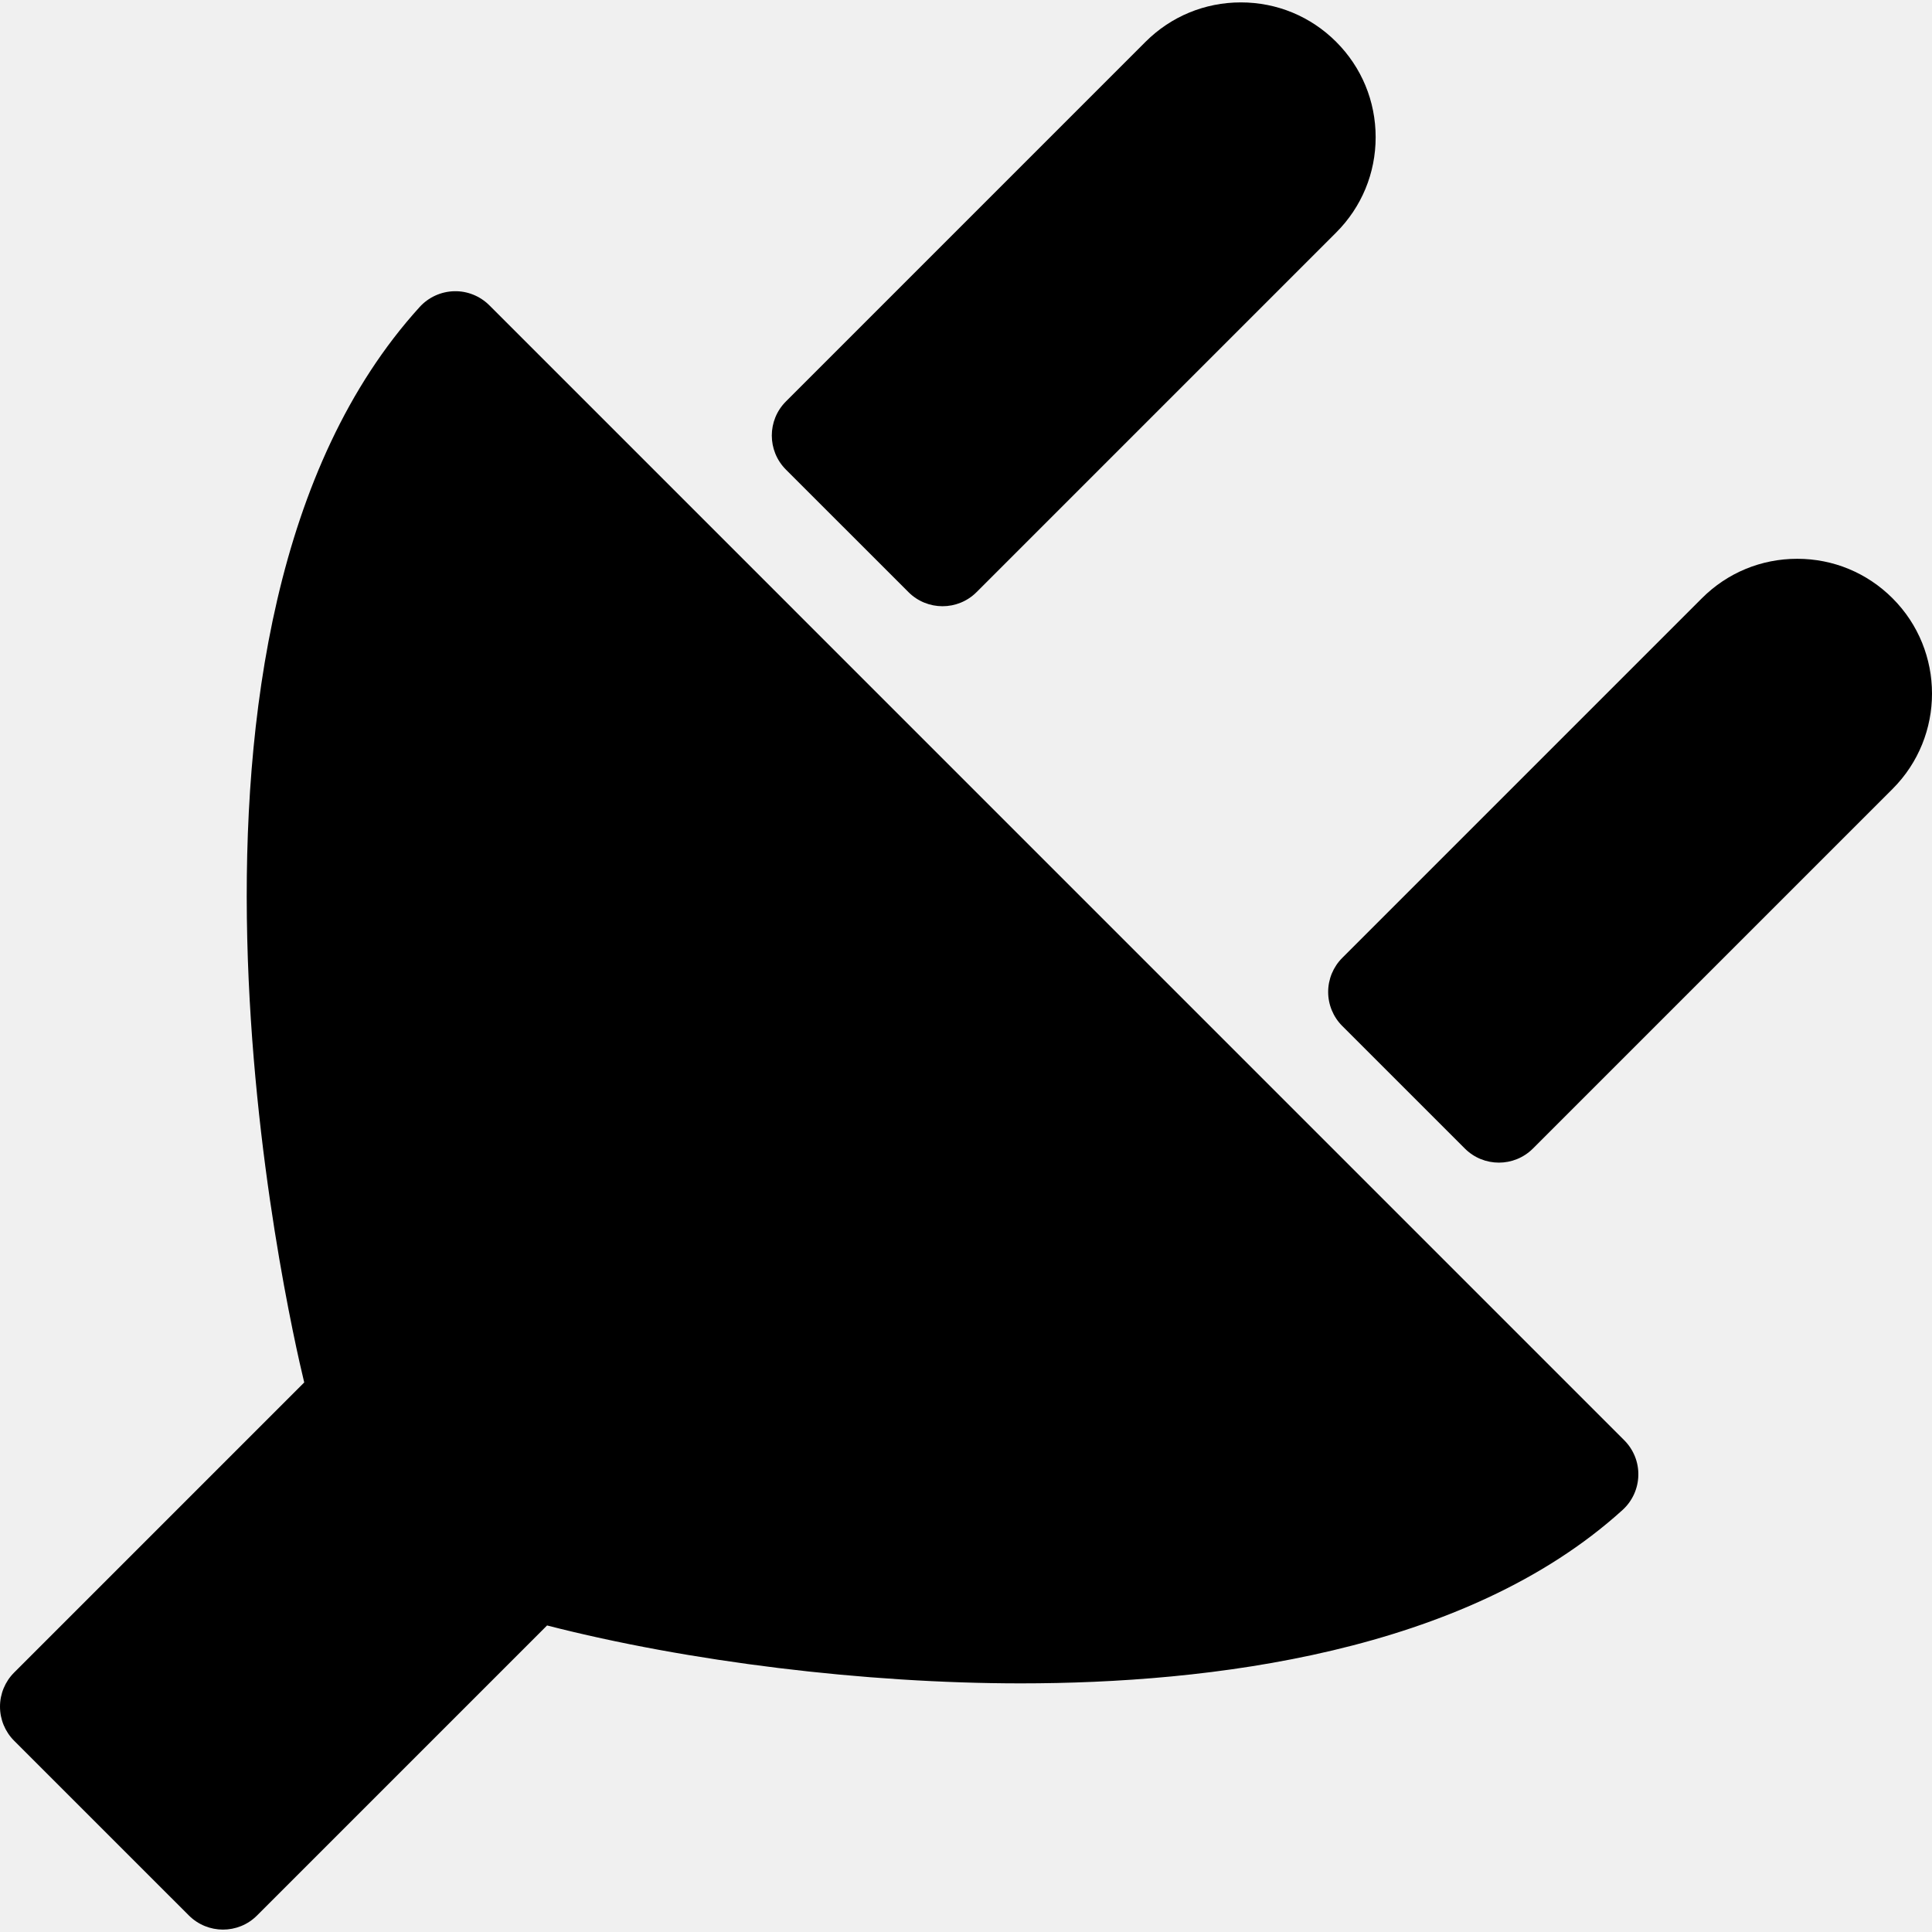
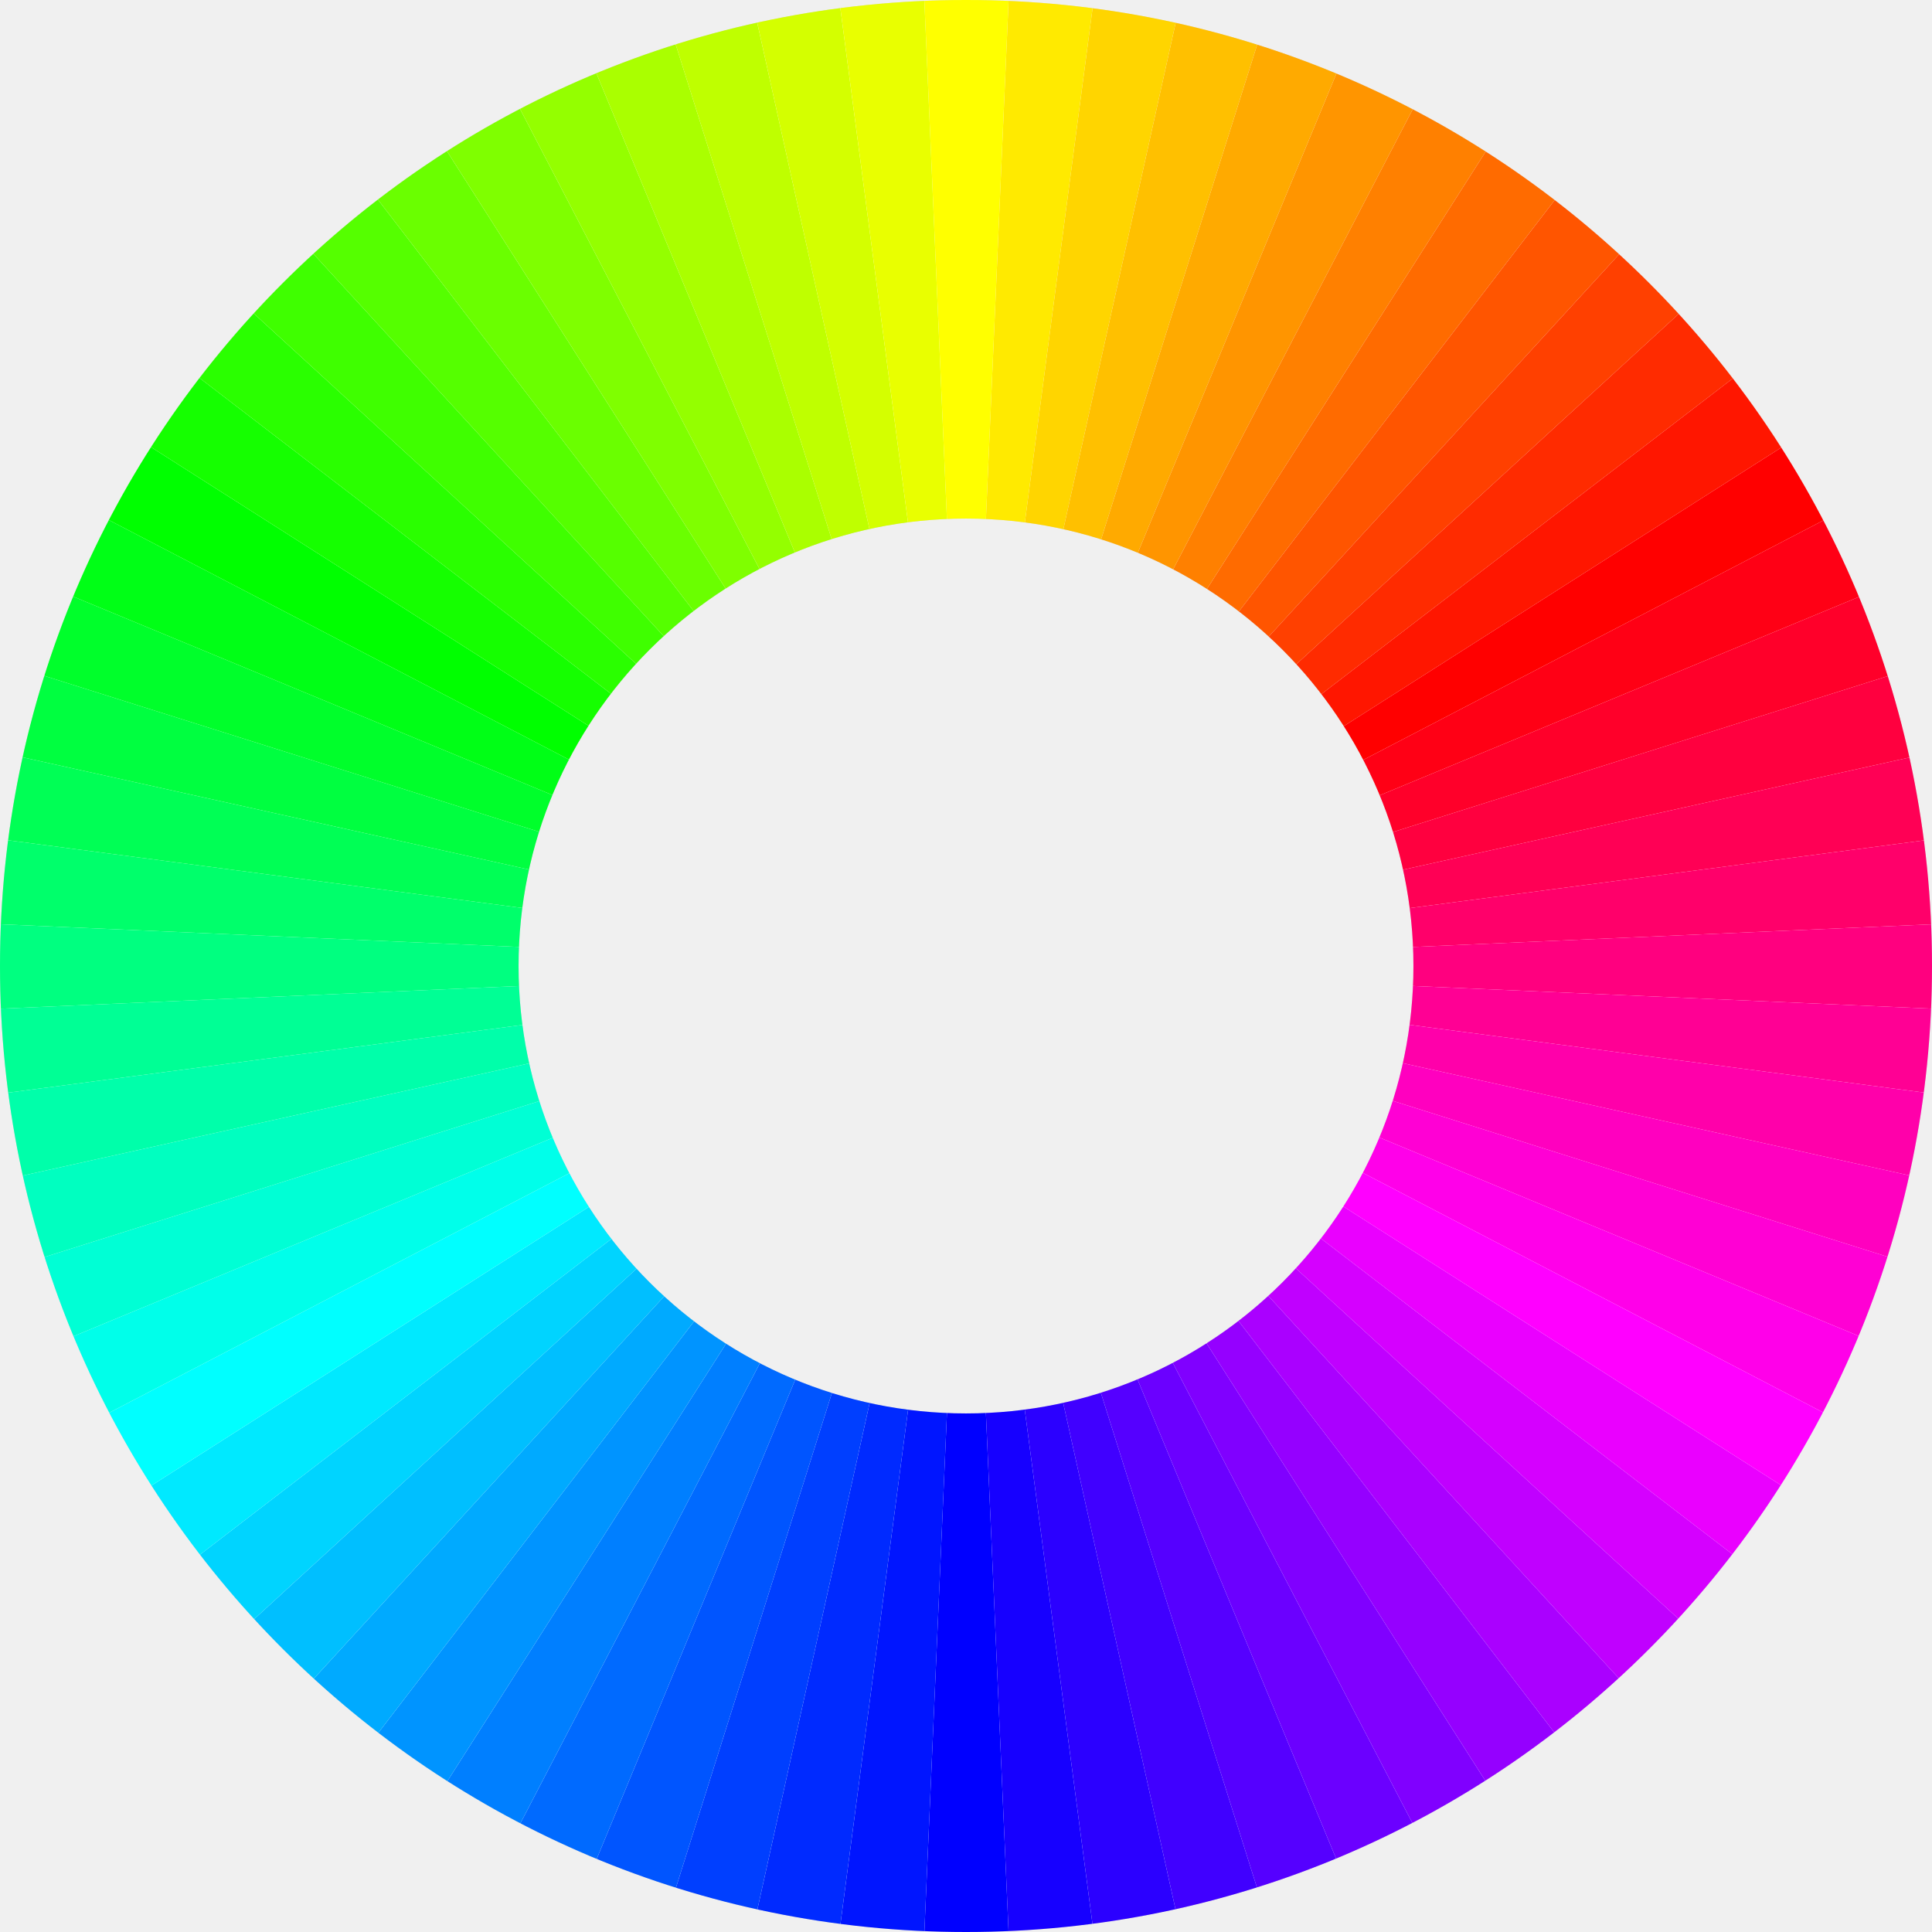
- <svg xmlns="http://www.w3.org/2000/svg" version="1.1" id="Capa_1" x="0px" y="0px" width="99.012px" height="99.012px" viewBox="0 0 99.012 99.012" style="enable-background:new 0 0 99.012 99.012;" xml:space="preserve">
-   <g>
-     <g>
-       <path d="M25.08,15.648c-0.478-0.478-1.135-0.742-1.805-0.723c-0.675,0.017-1.314,0.309-1.768,0.808    c-14.829,16.325-6.762,51.623-5.916,55.115L0.723,85.717C0.26,86.18,0,86.808,0,87.463c0,0.654,0.26,1.283,0.723,1.746    l8.958,8.957c0.482,0.48,1.114,0.723,1.746,0.723c0.631,0,1.264-0.24,1.745-0.723l14.865-14.864    c7.237,1.859,16.289,2.968,24.28,2.968c9.599,0,22.739-1.543,30.836-8.886c0.5-0.454,0.793-1.093,0.809-1.769    c0.018-0.676-0.245-1.328-0.723-1.805L25.08,15.648z" />
-       <path d="M46.557,30.345c0.482,0.482,1.114,0.723,1.746,0.723c0.632,0,1.264-0.241,1.746-0.724l18.428-18.428    c1.305-1.305,2.023-3.04,2.023-4.885c0-1.846-0.719-3.582-2.023-4.886c-1.305-1.305-3.039-2.022-4.885-2.022    c-1.845,0-3.581,0.718-4.887,2.022L40.277,20.574c-0.964,0.964-0.964,2.527,0,3.492L46.557,30.345z" />
-       <path d="M96.99,30.661c-1.305-1.305-3.039-2.024-4.885-2.024c-1.847,0-3.582,0.718-4.886,2.023L68.79,49.089    c-0.464,0.463-0.724,1.091-0.724,1.746s0.26,1.282,0.724,1.746l6.28,6.278c0.481,0.482,1.113,0.724,1.746,0.724    c0.631,0,1.264-0.241,1.746-0.724l18.43-18.429C99.686,37.735,99.686,33.353,96.99,30.661z" />
+ <svg xmlns="http://www.w3.org/2000/svg" xmlns:xlink="http://www.w3.org/1999/xlink" width="421px" height="421px" viewBox="0 0 421 421" version="1.1">
+   <defs>
+     <path d="M210.5,421 C94.244,421 0,326.756 0,210.5 C0,94.244 94.244,0 210.5,0 C326.756,0 421,94.244 421,210.5 C421,326.756 326.756,421 210.5,421 Z M210.5,308 C264.348,308 308,264.348 308,210.5 C308,156.652 264.348,113 210.5,113 C156.652,113 113,156.652 113,210.5 C113,264.348 156.652,308 210.5,308 Z" id="path-1" />
+     <rect id="path-3" x="0" y="0" width="429" height="429" />
+   </defs>
+   <g id="Artboard" stroke="none" stroke-width="1" fill="none" fill-rule="evenodd">
+     <g id="RGB_color_wheel_72">
+       <mask id="mask-2" fill="white">
+         <use xlink:href="#path-1" />
+       </mask>
+       <use id="Mask" fill="#D8D8D8" xlink:href="#path-1" />
+       <g mask="url(#mask-2)">
+         <g transform="translate(-4, -4)">
+           <mask id="mask-4" fill="white">
+             <use xlink:href="#path-3" />
+           </mask>
+           <g id="Rectangle" stroke="none" fill="none" />
+           <g id="id1" stroke="none" stroke-width="1" fill="none" fill-rule="evenodd" mask="url(#mask-4)">
+             <g id="Group">
+               <g id="id3" fill="#FFFFFF">
+                 <path d="M242.574,427.138 C203.441,432.282 169.008,427.745 132.549,412.636 C96.09,397.528 68.543,376.383 44.52,345.113 C20.498,313.801 7.211,281.72 2.066,242.591 C-3.079,203.462 1.418,169.032 16.528,132.577 C31.638,96.121 52.785,68.577 84.099,44.557 C115.413,20.496 147.497,7.21 186.63,2.066 C225.762,-3.078 260.196,1.458 296.655,16.567 C333.114,31.676 360.66,52.82 384.683,84.091 C408.705,115.402 421.993,147.483 427.137,186.612 C432.282,225.741 427.745,260.171 412.675,296.627 C397.565,333.082 376.419,360.626 345.105,384.647 C313.79,408.667 281.706,421.993 242.574,427.138 L242.574,427.138 Z" id="Path" />
+               </g>
+               <g id="id4" transform="translate(205.2641, 0.202531)" fill="#FFFF00">
+                 <path d="M9.317,214.399 L0,0.243 C6.563,-0.041 12.112,-0.041 18.675,0.243 L9.317,214.399 Z" id="Path" />
+               </g>
+               <g id="id5" transform="translate(205.2641, 214.6017)" fill="#0000FF">
+                 <path d="M9.317,0 L18.675,214.156 C12.112,214.44 6.563,214.44 0,214.156 L9.317,0 Z" id="Path" />
+               </g>
+               <g id="id6" transform="translate(214.5814, 0.445568)" fill="#FFEA00">
+                 <path d="M0,214.156 L9.358,0 C15.961,0.284 21.47,0.77 27.992,1.62 L0,214.156 Z" id="Path" />
+               </g>
+               <g id="id7" transform="translate(186.6295, 214.6017)" fill="#0015FF">
+                 <path d="M27.952,0 L18.635,214.156 C12.031,213.873 6.522,213.387 0,212.536 L27.952,0 Z" id="Path" />
+               </g>
+               <g id="id8" transform="translate(214.5814, 2.065815)" fill="#FFD500">
+                 <path d="M0,212.536 L27.992,0 C34.515,0.851 39.983,1.823 46.424,3.24 L0,212.536 Z" id="Path" />
+               </g>
+               <g id="id9" transform="translate(168.1975, 214.6017)" fill="#002AFF">
+                 <path d="M46.384,0 L18.432,212.536 C11.91,211.685 6.441,210.713 0,209.295 L46.384,0 Z" id="Path" />
+               </g>
+               <g id="id10" transform="translate(214.5814, 5.306308)" fill="#FFC000">
+                 <path d="M0,209.295 L46.424,0 C52.825,1.458 58.213,2.876 64.492,4.861 L0,209.295 Z" id="Path" />
+               </g>
+               <g id="id11" transform="translate(150.13, 214.6017)" fill="#003FFF">
+                 <path d="M64.451,0 L18.067,209.295 C11.667,207.837 6.279,206.419 0,204.435 L64.451,0 Z" id="Path" />
+               </g>
+               <g id="id12" transform="translate(214.5814, 10.16705)" fill="#FFAA00">
+                 <path d="M0,204.435 L64.492,0 C70.771,1.985 75.997,3.889 82.073,6.4 L0,204.435 Z" id="Path" />
+               </g>
+               <g id="id13" transform="translate(132.5487, 214.6017)" fill="#0055FF">
+                 <path d="M82.033,0 L17.581,204.435 C11.302,202.45 6.076,200.546 0,198.035 L82.033,0 Z" id="Path" />
+               </g>
+               <g id="id14" transform="translate(214.5814, 16.56702)" fill="#FF9500">
+                 <path d="M0,198.035 L82.073,0 C88.15,2.511 93.173,4.861 99.006,7.899 L0,198.035 Z" id="Path" />
+               </g>
+               <g id="id15" transform="translate(115.6155, 214.6017)" fill="#006AFF">
+                 <path d="M98.966,0 L16.933,198.035 C10.857,195.523 5.833,193.174 0,190.136 L98.966,0 Z" id="Path" />
+               </g>
+               <g id="id16" transform="translate(214.5814, 24.46573)" fill="#FF8000">
+                 <path d="M0,190.136 L99.006,0 C104.84,3.038 109.661,5.833 115.21,9.357 L0,190.136 Z" id="Path" />
+               </g>
+               <g id="id17" transform="translate(99.41152, 214.6017)" fill="#007FFF">
+                 <path d="M115.17,0 L16.204,190.136 C10.371,187.098 5.55,184.303 0,180.779 L115.17,0 Z" id="Path" />
+               </g>
+               <g id="id18" transform="translate(214.5814, 33.82265)" fill="#FF6B00">
+                 <path d="M0,180.779 L115.21,0 C120.76,3.524 125.297,6.724 130.523,10.734 L0,180.779 Z" id="Path" />
+               </g>
+               <g id="id19" transform="translate(84.09875, 214.6017)" fill="#0094FF">
+                 <path d="M130.483,0 L15.313,180.779 C9.763,177.255 5.226,174.055 0,170.045 L130.483,0 Z" id="Path" />
+               </g>
+               <g id="id20" transform="translate(214.5814, 44.55679)" fill="#FF5500">
+                 <path d="M0,170.045 L130.523,0 C135.749,3.97 140.003,7.575 144.864,11.99 L0,170.045 Z" id="Path" />
+               </g>
+               <g id="id21" transform="translate(69.75821, 214.6017)" fill="#00AAFF">
+                 <path d="M144.823,0 L14.341,170.045 C9.115,166.075 4.861,162.47 0,158.055 L144.823,0 Z" id="Path" />
+               </g>
+               <g id="id22" transform="translate(214.5814, 56.54661)" fill="#FF4000">
+                 <path d="M0,158.055 L144.864,0 C149.684,4.456 153.614,8.385 158.07,13.246 L0,158.055 Z" id="Path" />
+               </g>
+               <g id="id23" transform="translate(56.55195, 214.6017)" fill="#00BFFF">
+                 <path d="M158.029,0 L13.206,158.055 C8.386,153.599 4.416,149.67 0,144.81 L158.029,0 Z" id="Path" />
+               </g>
+               <g id="id24" transform="translate(214.5814, 69.79213)" fill="#FF2B00">
+                 <path d="M0,144.81 L158.07,0 C162.526,4.82 166.091,9.114 170.101,14.299 L0,144.81 Z" id="Path" />
+               </g>
+               <g id="id25" transform="translate(44.52048, 214.6017)" fill="#00D4FF">
+                 <path d="M170.061,0 L12.031,144.81 C7.575,139.949 4.01,135.696 0,130.511 L170.061,0 Z" id="Path" />
+               </g>
+               <g id="id26" transform="translate(214.5814, 84.09081)" fill="#FF1600">
+                 <path d="M0,130.511 L170.101,0 C174.112,5.225 177.272,9.802 180.837,15.352 L0,130.511 Z" id="Path" />
+               </g>
+               <g id="id27" transform="translate(33.78534, 214.6017)" fill="#00E9FF">
+                 <path d="M180.796,0 L10.735,130.511 C6.725,125.286 3.524,120.708 0,115.159 L180.796,0 Z" id="Path" />
+               </g>
+               <g id="id28" transform="translate(214.5814, 99.44265)" fill="#FF0000">
+                 <path d="M0,115.159 L180.837,0 C184.361,5.549 187.156,10.329 190.194,16.162 L0,115.159 Z" id="Path" />
+               </g>
+               <g id="id29" transform="translate(24.42753, 214.6017)" fill="#00FFFF">
+                 <path d="M190.154,0 L9.358,115.159 C5.833,109.61 3.038,104.83 0,98.997 L190.154,0 Z" id="Path" />
+               </g>
+               <g id="id30" transform="translate(214.5814, 115.6046)" fill="#FF0015">
+                 <path d="M0,98.997 L190.194,0 C193.233,5.833 195.582,10.896 198.094,16.972 L0,98.997 Z" id="Path" />
+               </g>
+               <g id="id31" transform="translate(16.52808, 214.6017)" fill="#00FFEA">
+                 <path d="M198.053,0 L7.899,98.997 C4.861,93.164 2.512,88.101 0,82.025 L198.053,0 Z" id="Path" />
+               </g>
+               <g id="id32" transform="translate(214.5814, 132.5767)" fill="#FF002A">
+                 <path d="M0,82.025 L198.094,0 C200.605,6.076 202.509,11.301 204.494,17.58 L0,82.025 Z" id="Path" />
+               </g>
+               <g id="id33" transform="translate(10.1275, 214.6017)" fill="#00FFD5">
+                 <path d="M204.454,0 L6.401,82.025 C3.889,75.949 1.985,70.724 0,64.445 L204.454,0 Z" id="Path" />
+               </g>
+               <g id="id34" transform="translate(214.5814, 150.1564)" fill="#FF003F">
+                 <path d="M0,64.445 L204.494,0 C206.439,6.278 207.897,11.625 209.315,18.066 L0,64.445 Z" id="Path" />
+               </g>
+               <g id="id35" transform="translate(5.306809, 214.6017)" fill="#00FFC0">
+                 <path d="M209.275,0 L4.821,64.445 C2.876,58.167 1.418,52.82 0,46.38 L209.275,0 Z" id="Path" />
+               </g>
+               <g id="id36" transform="translate(214.5814, 168.2221)" fill="#FF0055">
+                 <path d="M0,46.38 L209.315,0 C210.733,6.4 211.705,11.868 212.556,18.39 L212.556,18.39 L0,46.38 Z" id="Path" />
+               </g>
+               <g id="id37" transform="translate(2.06601, 214.6017)" fill="#00FFAA">
+                 <path d="M212.515,0 L3.241,46.38 C1.823,39.98 0.851,34.511 0,27.99 L212.515,0 Z" id="Path" />
+               </g>
+               <g id="id38" transform="translate(214.5814, 186.6119)" fill="#FF006A">
+                 <path d="M0,27.99 L212.556,0 C213.407,6.521 213.893,12.071 214.176,18.633 L0,27.99 Z" id="Path" />
+               </g>
+               <g id="id39" transform="translate(0.44561, 214.6017)" fill="#00FF95">
+                 <path d="M214.136,0 L1.62,27.99 L1.62,27.99 C0.77,21.468 0.284,15.919 0,9.357 L214.136,0 Z" id="Path" />
+               </g>
+               <g id="id40" transform="translate(214.5814, 205.2448)" fill="#FF007F">
+                 <path d="M0,9.357 L214.176,0 C214.5,6.562 214.5,12.152 214.176,18.714 L0,9.357 Z" id="Path" />
+               </g>
+               <g id="id41" transform="translate(0.20255, 205.2448)" fill="#00FF80">
+                 <path d="M214.379,9.357 L0.243,18.714 C-0.081,12.152 -0.081,6.562 0.243,0 L214.379,9.357 Z" id="Path" />
+               </g>
+               <g id="id42" transform="translate(214.5814, 214.6017)" fill="#FF0094">
+                 <path d="M0,0 L214.176,9.357 C213.893,15.919 213.407,21.468 212.556,27.99 L0,0 Z" id="Path" />
+               </g>
+               <g id="id43" transform="translate(0.44561, 186.6119)" fill="#00FF6B">
+                 <path d="M214.136,27.99 L0,18.633 C0.284,12.071 0.77,6.521 1.62,0 L214.136,27.99 Z" id="Path" />
+               </g>
+               <g id="id44" transform="translate(214.5814, 214.6017)" fill="#FF00AA">
+                 <path d="M0,0 L212.556,27.99 C211.705,34.511 210.733,39.98 209.315,46.38 L0,0 Z" id="Path" />
+               </g>
+               <g id="id45" transform="translate(2.06601, 168.2221)" fill="#00FF55">
+                 <path d="M212.515,46.38 L0,18.39 C0.851,11.868 1.823,6.4 3.241,0 L212.515,46.38 Z" id="Path" />
+               </g>
+               <g id="id46" transform="translate(214.5814, 214.6017)" fill="#FF00BF">
+                 <path d="M0,0 L209.315,46.38 C207.897,52.82 206.439,58.167 204.494,64.445 L0,0 Z" id="Path" />
+               </g>
+               <g id="id47" transform="translate(5.306809, 150.1564)" fill="#00FF40">
+                 <path d="M209.275,64.445 L0,18.066 C1.418,11.625 2.876,6.278 4.821,0 L209.275,64.445 Z" id="Path" />
+               </g>
+               <g id="id48" transform="translate(214.5814, 214.6017)" fill="#FF00D4">
+                 <path d="M0,0 L204.494,64.445 C202.509,70.724 200.605,75.949 198.094,82.025 L0,0 Z" id="Path" />
+               </g>
+               <g id="id49" transform="translate(10.1275, 132.5767)" fill="#00FF2B">
+                 <path d="M204.454,82.025 L0,17.58 C1.985,11.301 3.889,6.076 6.401,0 L204.454,82.025 Z" id="Path" />
+               </g>
+               <g id="id50" transform="translate(214.5814, 214.6017)" fill="#FF00E9">
+                 <path d="M0,0 L198.094,82.025 C195.582,88.101 193.233,93.164 190.194,98.997 L0,0 Z" id="Path" />
+               </g>
+               <g id="id51" transform="translate(16.52808, 115.6046)" fill="#00FF16">
+                 <path d="M198.053,98.997 L0,16.972 C2.512,10.896 4.861,5.833 7.899,0 L198.053,98.997 Z" id="Path" />
+               </g>
+               <g id="id52" transform="translate(214.5814, 214.6017)" fill="#FF00FF">
+                 <path d="M0,0 L190.194,98.997 C187.156,104.83 184.361,109.61 180.837,115.159 L0,0 Z" id="Path" />
+               </g>
+               <g id="id53" transform="translate(24.42753, 99.44265)" fill="#00FF00">
+                 <path d="M190.154,115.159 L0,16.162 C3.038,10.329 5.833,5.549 9.358,0 L190.154,115.159 Z" id="Path" />
+               </g>
+               <g id="id54" transform="translate(214.5814, 214.6017)" fill="#EA00FF">
+                 <path d="M0,0 L180.837,115.159 C177.272,120.708 174.112,125.286 170.101,130.511 L0,0 Z" id="Path" />
+               </g>
+               <g id="id55" transform="translate(33.78534, 84.09081)" fill="#15FF00">
+                 <path d="M180.796,130.511 L0,15.352 C3.524,9.802 6.725,5.225 10.735,0 L180.796,130.511 Z" id="Path" />
+               </g>
+               <g id="id56" transform="translate(214.5814, 214.6017)" fill="#D500FF">
+                 <path d="M0,0 L170.101,130.511 C166.091,135.696 162.526,139.949 158.07,144.81 L0,0 Z" id="Path" />
+               </g>
+               <g id="id57" transform="translate(44.52048, 69.79213)" fill="#2AFF00">
+                 <path d="M170.061,144.81 L0,14.299 C4.01,9.114 7.575,4.82 12.031,0 L170.061,144.81 Z" id="Path" />
+               </g>
+               <g id="id58" transform="translate(214.5814, 214.6017)" fill="#C000FF">
+                 <path d="M0,0 L158.07,144.81 C153.614,149.67 149.684,153.599 144.864,158.055 L0,0 Z" id="Path" />
+               </g>
+               <g id="id59" transform="translate(56.55195, 56.54661)" fill="#3FFF00">
+                 <path d="M158.029,158.055 L0,13.246 C4.416,8.385 8.386,4.456 13.206,0 L158.029,158.055 Z" id="Path" />
+               </g>
+               <g id="id60" transform="translate(214.5814, 214.6017)" fill="#AA00FF">
+                 <path d="M0,0 L144.864,158.055 C140.003,162.47 135.749,166.075 130.523,170.045 L0,0 Z" id="Path" />
+               </g>
+               <g id="id61" transform="translate(69.75821, 44.55679)" fill="#55FF00">
+                 <path d="M144.823,170.045 L0,11.99 C4.861,7.575 9.115,3.97 14.341,0 L144.823,170.045 Z" id="Path" />
+               </g>
+               <g id="id62" transform="translate(214.5814, 214.6017)" fill="#9500FF">
+                 <path d="M0,0 L130.523,170.045 C125.297,174.055 120.76,177.255 115.21,180.779 L0,0 Z" id="Path" />
+               </g>
+               <g id="id63" transform="translate(84.09875, 33.82265)" fill="#6AFF00">
+                 <path d="M130.483,180.779 L0,10.734 C5.226,6.724 9.763,3.524 15.313,0 L130.483,180.779 Z" id="Path" />
+               </g>
+               <g id="id64" transform="translate(214.5814, 214.6017)" fill="#8000FF">
+                 <path d="M0,0 L115.21,180.779 C109.661,184.303 104.84,187.098 99.006,190.136 L0,0 Z" id="Path" />
+               </g>
+               <g id="id65" transform="translate(99.41152, 24.46573)" fill="#7FFF00">
+                 <path d="M115.17,190.136 L0,9.357 C5.55,5.833 10.371,3.038 16.204,0 L115.17,190.136 Z" id="Path" />
+               </g>
+               <g id="id66" transform="translate(214.5814, 214.6017)" fill="#6B00FF">
+                 <path d="M0,0 L99.006,190.136 C93.173,193.174 88.15,195.523 82.073,198.035 L0,0 Z" id="Path" />
+               </g>
+               <g id="id67" transform="translate(115.6155, 16.56702)" fill="#94FF00">
+                 <path d="M98.966,198.035 L0,7.899 C5.833,4.861 10.857,2.511 16.933,0 L98.966,198.035 Z" id="Path" />
+               </g>
+               <g id="id68" transform="translate(214.5814, 214.6017)" fill="#5500FF">
+                 <path d="M0,0 L82.073,198.035 C75.997,200.546 70.771,202.45 64.492,204.435 L0,0 Z" id="Path" />
+               </g>
+               <g id="id69" transform="translate(132.5487, 10.16705)" fill="#AAFF00">
+                 <path d="M82.033,204.435 L0,6.4 C6.076,3.889 11.302,1.985 17.581,0 L82.033,204.435 Z" id="Path" />
+               </g>
+               <g id="id70" transform="translate(214.5814, 214.6017)" fill="#4000FF">
+                 <path d="M0,0 L64.492,204.435 C58.213,206.419 52.825,207.837 46.424,209.295 L0,0 Z" id="Path" />
+               </g>
+               <g id="id71" transform="translate(150.13, 5.306308)" fill="#BFFF00">
+                 <path d="M64.451,209.295 L0,4.861 C6.279,2.876 11.667,1.458 18.067,0 L64.451,209.295 Z" id="Path" />
+               </g>
+               <g id="id72" transform="translate(214.5814, 214.6017)" fill="#2B00FF">
+                 <path d="M0,0 L46.424,209.295 C39.983,210.713 34.515,211.685 27.992,212.536 L0,0 Z" id="Path" />
+               </g>
+               <g id="id73" transform="translate(168.1975, 2.065815)" fill="#D4FF00">
+                 <path d="M46.384,212.536 L0,3.24 C6.441,1.823 11.91,0.851 18.432,0 L46.384,212.536 Z" id="Path" />
+               </g>
+               <g id="id74" transform="translate(214.5814, 214.6017)" fill="#1600FF">
+                 <path d="M0,0 L27.992,212.536 L27.992,212.536 C21.47,213.387 15.961,213.873 9.358,214.156 L0,0 Z" id="Path" />
+               </g>
+               <g id="id75" transform="translate(186.6295, 0.445568)" fill="#E9FF00">
+                 <path d="M27.952,214.156 L0,1.62 C6.522,0.77 12.031,0.284 18.635,0 L27.952,214.156 Z" id="Path" />
+               </g>
+             </g>
+           </g>
+         </g>
+       </g>
    </g>
  </g>
-   <g>
- </g>
-   <g>
- </g>
-   <g>
- </g>
-   <g>
- </g>
-   <g>
- </g>
-   <g>
- </g>
-   <g>
- </g>
-   <g>
- </g>
-   <g>
- </g>
-   <g>
- </g>
-   <g>
- </g>
-   <g>
- </g>
-   <g>
- </g>
-   <g>
- </g>
-   <g>
- </g>
</svg>
